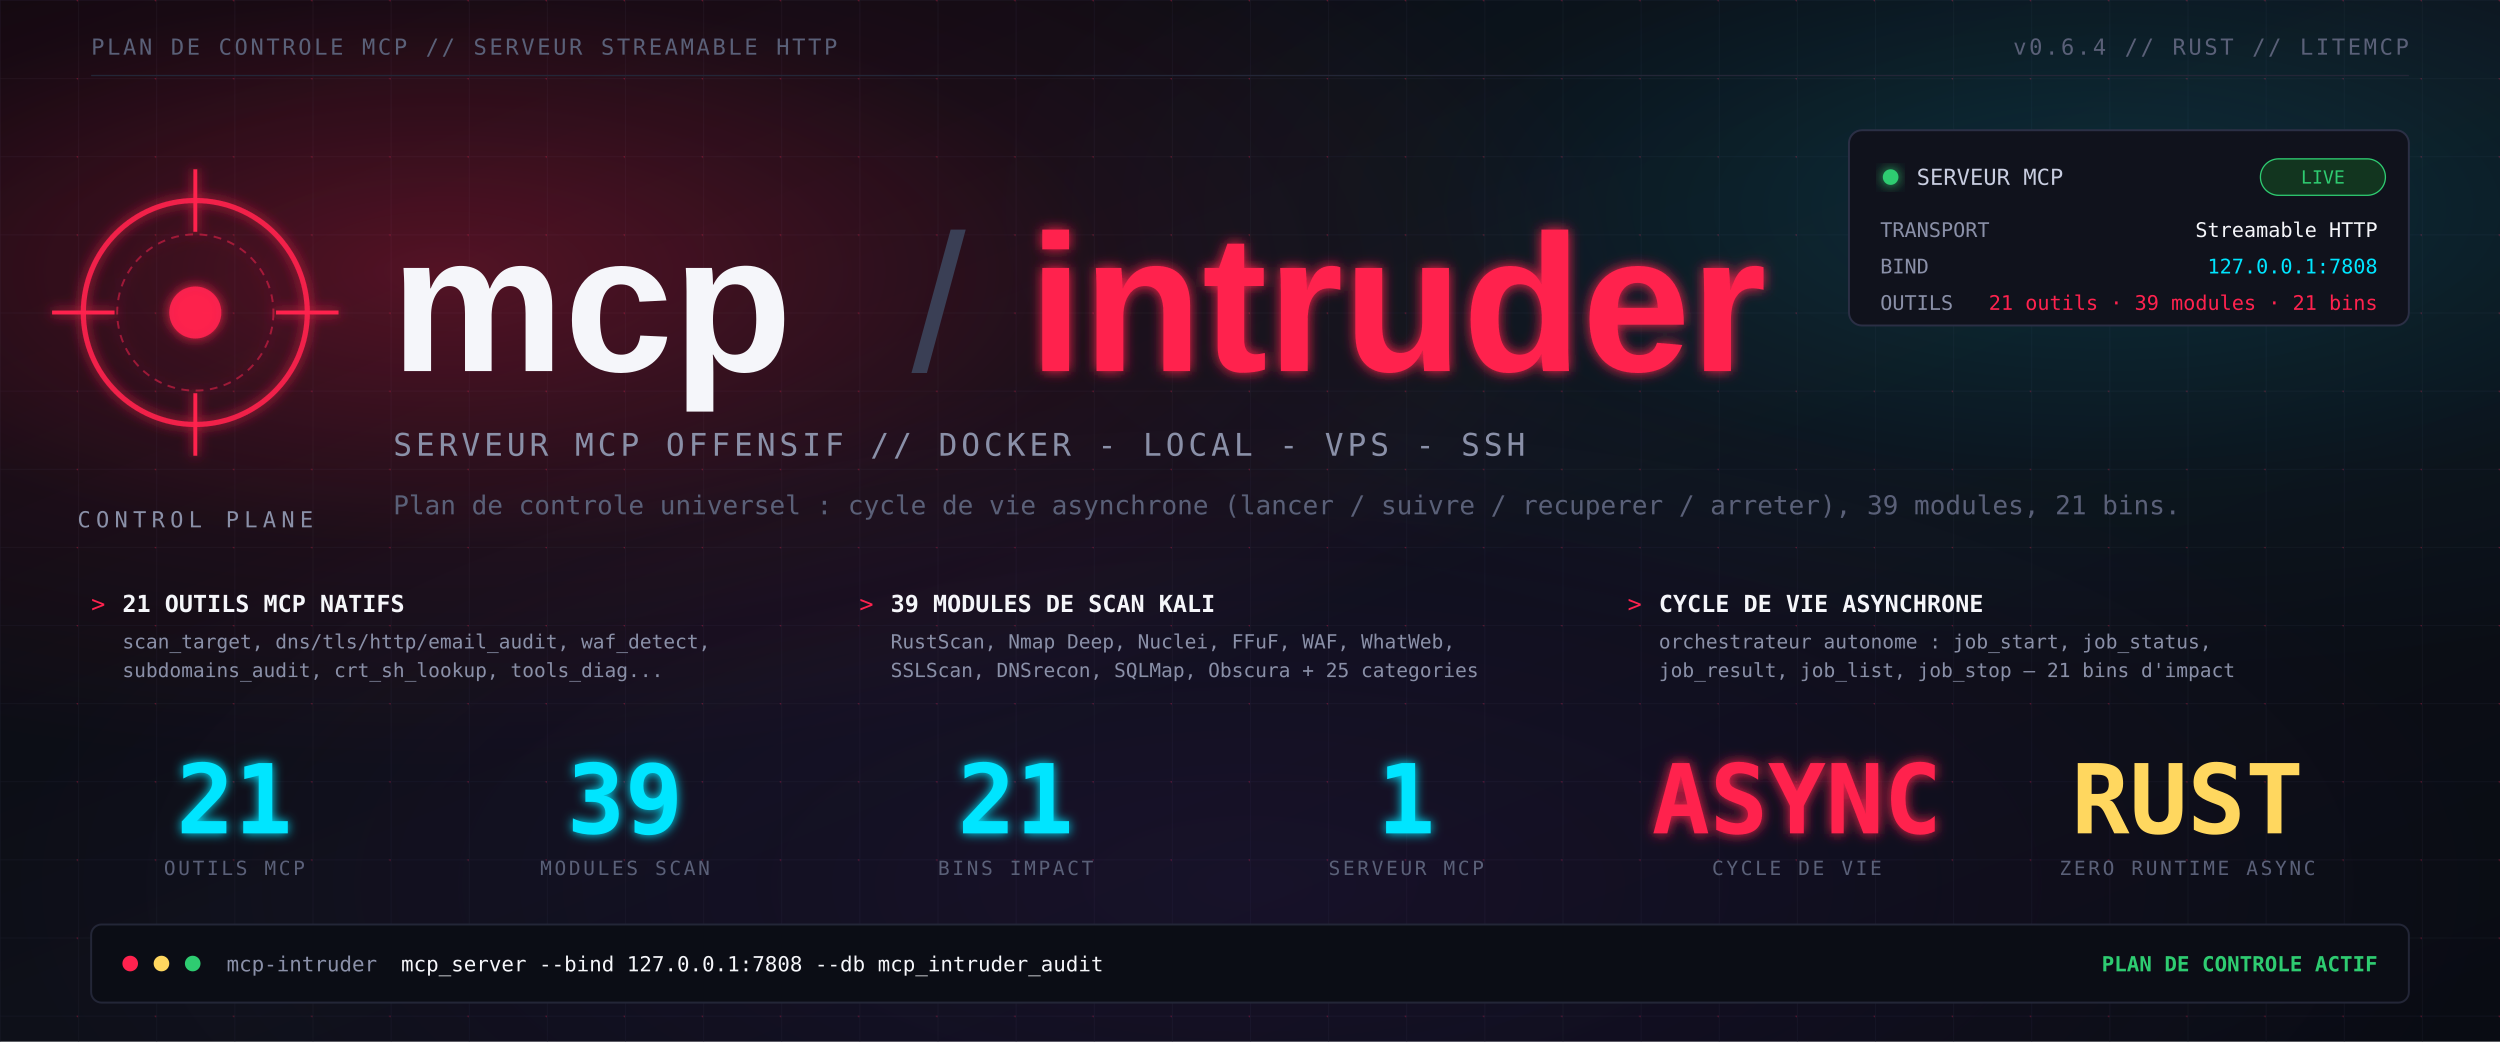
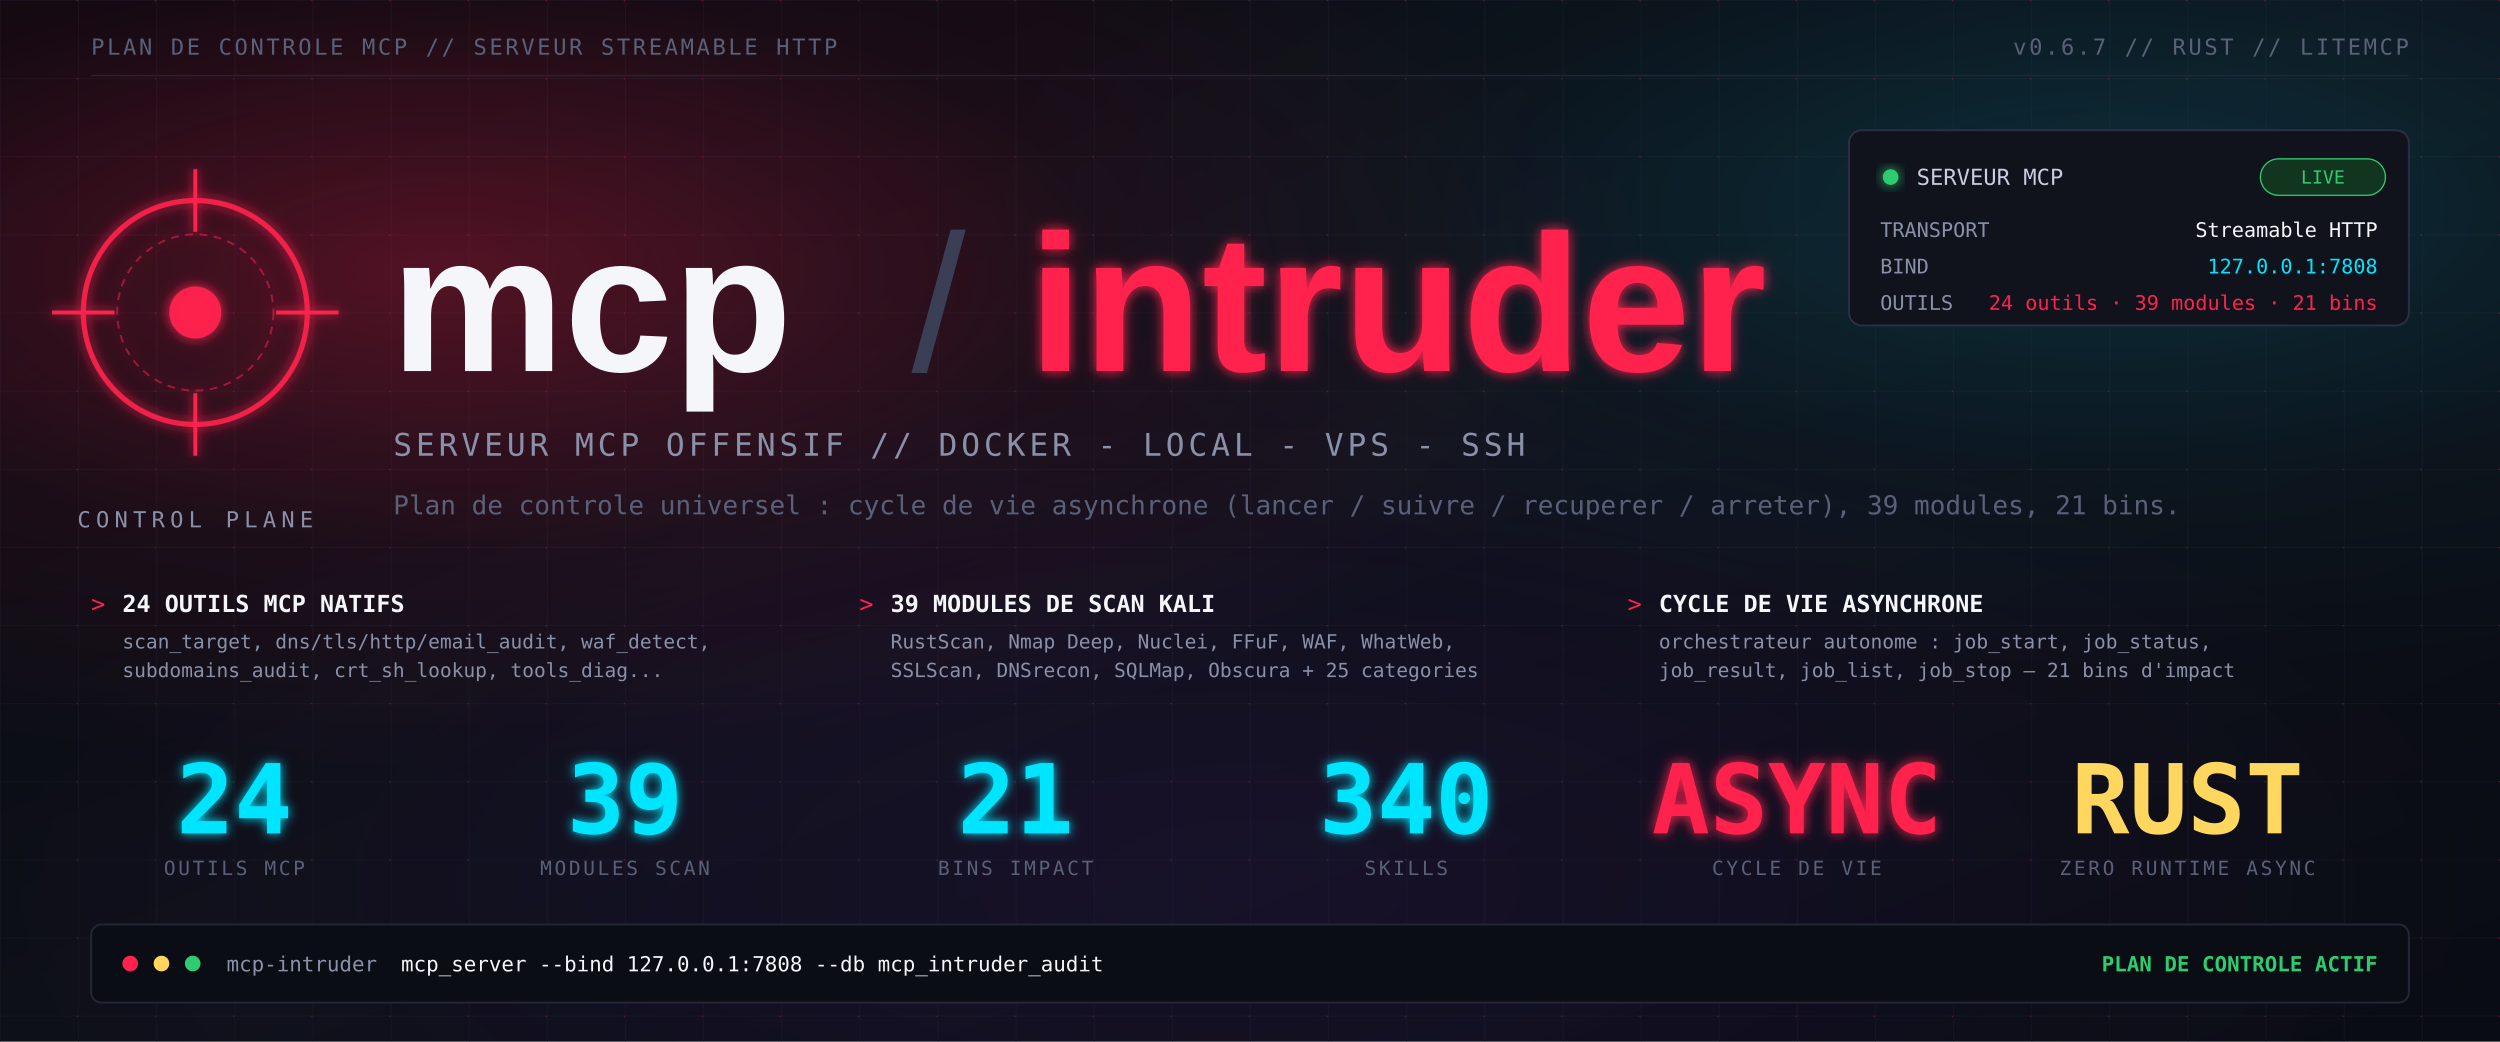
- <svg xmlns="http://www.w3.org/2000/svg" viewBox="0 0 1920 800" width="1920" height="800" role="img" aria-label="MCP Intruder - Serveur MCP offensif - 21 outils, 39 modules de scan, 21 bins">
+ <svg xmlns="http://www.w3.org/2000/svg" viewBox="0 0 1920 800" width="1920" height="800" role="img" aria-label="MCP Intruder - Serveur MCP offensif - 24 outils, 340 skills, 39 modules de scan, 21 bins">
  <defs>
    <linearGradient id="bg" x1="0" y1="0" x2="1" y2="1">
      <stop offset="0%" stop-color="#07080e" />
      <stop offset="50%" stop-color="#0e1019" />
      <stop offset="100%" stop-color="#090c13" />
    </linearGradient>
    <radialGradient id="hot" cx="18%" cy="26%" r="48%">
      <stop offset="0%" stop-color="#ff224e" stop-opacity="0.30" />
      <stop offset="55%" stop-color="#ff224e" stop-opacity="0.07" />
      <stop offset="100%" stop-color="#ff224e" stop-opacity="0" />
    </radialGradient>
    <radialGradient id="cool" cx="84%" cy="20%" r="45%">
      <stop offset="0%" stop-color="#00e5ff" stop-opacity="0.14" />
      <stop offset="60%" stop-color="#00e5ff" stop-opacity="0.03" />
      <stop offset="100%" stop-color="#00e5ff" stop-opacity="0" />
    </radialGradient>
    <radialGradient id="accent-purple" cx="50%" cy="85%" r="50%">
      <stop offset="0%" stop-color="#7928ca" stop-opacity="0.10" />
      <stop offset="100%" stop-color="#7928ca" stop-opacity="0" />
    </radialGradient>
    <pattern id="grid" x="0" y="0" width="60" height="60" patternUnits="userSpaceOnUse">
      <path d="M 60 0 L 0 0 0 60" fill="none" stroke="#1d2030" stroke-width="0.8" opacity="0.6" />
      <circle cx="60" cy="0" r="1.2" fill="#ff224e" opacity="0.3" />
    </pattern>
    <filter id="glow" x="-40%" y="-40%" width="180%" height="180%">
      <feGaussianBlur stdDeviation="5" result="blur" />
      <feMerge>
        <feMergeNode in="blur" />
        <feMergeNode in="SourceGraphic" />
      </feMerge>
    </filter>
    <filter id="glowCyan" x="-40%" y="-40%" width="180%" height="180%">
      <feGaussianBlur stdDeviation="4" result="blur" />
      <feMerge>
        <feMergeNode in="blur" />
        <feMergeNode in="SourceGraphic" />
      </feMerge>
    </filter>
  </defs>
  <rect width="1920" height="800" fill="url(#bg)" />
  <rect width="1920" height="800" fill="url(#grid)" />
  <rect width="1920" height="800" fill="url(#hot)" />
  <rect width="1920" height="800" fill="url(#cool)" />
  <rect width="1920" height="800" fill="url(#accent-purple)" />
  <text x="70" y="42" font-family="monospace" font-size="17" fill="#5a6078" letter-spacing="2">PLAN DE CONTROLE MCP // SERVEUR STREAMABLE HTTP</text>
-   <text x="1850" y="42" text-anchor="end" font-family="monospace" font-size="17" fill="#5a6078" letter-spacing="2">v0.6.4 // RUST // LITEMCP</text>
+   <text x="1850" y="42" text-anchor="end" font-family="monospace" font-size="17" fill="#5a6078" letter-spacing="2">v0.6.7 // RUST // LITEMCP</text>
  <line x1="70" y1="58" x2="1850" y2="58" stroke="#232637" stroke-width="1" />
  <g transform="translate(150,240)" filter="url(#glow)">
    <circle r="86" fill="none" stroke="#ff224e" stroke-width="4" opacity="0.9" />
    <circle r="60" fill="none" stroke="#ff224e" stroke-width="1.5" opacity="0.5" stroke-dasharray="6 5" />
    <circle r="20" fill="#ff224e" opacity="0.92" />
    <line x1="-110" y1="0" x2="-62" y2="0" stroke="#ff224e" stroke-width="3" />
    <line x1="62" y1="0" x2="110" y2="0" stroke="#ff224e" stroke-width="3" />
    <line x1="0" y1="-110" x2="0" y2="-62" stroke="#ff224e" stroke-width="3" />
    <line x1="0" y1="62" x2="0" y2="110" stroke="#ff224e" stroke-width="3" />
  </g>
  <text x="150" y="405" text-anchor="middle" font-family="monospace" font-size="17" fill="#8a90a8" letter-spacing="4">CONTROL PLANE</text>
  <text x="300" y="285" font-family="'Segoe UI', Arial, sans-serif" font-size="150" font-weight="800" fill="#f5f6fa">mcp</text>
  <text x="700" y="285" font-family="'Segoe UI', Arial, sans-serif" font-size="150" font-weight="300" fill="#3a3f55">/</text>
  <text x="790" y="285" font-family="'Segoe UI', Arial, sans-serif" font-size="150" font-weight="800" fill="#ff224e" filter="url(#glow)">intruder</text>
  <text x="302" y="350" font-family="monospace" font-size="24" fill="#8a90a8" letter-spacing="3">SERVEUR MCP OFFENSIF // DOCKER - LOCAL - VPS - SSH</text>
  <text x="302" y="395" font-family="monospace" font-size="20" fill="#5a6078">Plan de controle universel : cycle de vie asynchrone (lancer / suivre / recuperer / arreter), 39 modules, 21 bins.</text>
  <g transform="translate(1420,100)">
    <rect width="430" height="150" rx="10" fill="#10121c" stroke="#2b2f45" stroke-width="1.5" />
    <circle cx="32" cy="36" r="6" fill="#2ecc71" filter="url(#glow)" />
    <text x="52" y="42" font-family="monospace" font-size="17" fill="#c8cde0">SERVEUR MCP</text>
    <rect x="316" y="22" width="96" height="28" rx="14" fill="#12351f" stroke="#2ecc71" stroke-width="1" />
    <text x="364" y="41" text-anchor="middle" font-family="monospace" font-size="14" fill="#2ecc71">LIVE</text>
    <text x="24" y="82" font-family="monospace" font-size="15.5" fill="#8a90a8">TRANSPORT</text>
    <text x="406" y="82" text-anchor="end" font-family="monospace" font-size="15.5" fill="#f5f6fa">Streamable HTTP</text>
    <text x="24" y="110" font-family="monospace" font-size="15.5" fill="#8a90a8">BIND</text>
    <text x="406" y="110" text-anchor="end" font-family="monospace" font-size="15.5" fill="#00e5ff">127.0.0.1:7808</text>
    <text x="24" y="138" font-family="monospace" font-size="15.5" fill="#8a90a8">OUTILS</text>
-     <text x="406" y="138" text-anchor="end" font-family="monospace" font-size="15.5" fill="#ff224e">21 outils · 39 modules · 21 bins</text>
+     <text x="406" y="138" text-anchor="end" font-family="monospace" font-size="15.5" fill="#ff224e">24 outils · 39 modules · 21 bins</text>
  </g>
  <g font-family="monospace">
    <g transform="translate(70,470)">
      <text x="0" y="0" font-size="18" fill="#ff224e">&gt;</text>
-       <text x="24" y="0" font-size="18" fill="#f5f6fa" font-weight="bold">21 OUTILS MCP NATIFS</text>
+       <text x="24" y="0" font-size="18" fill="#f5f6fa" font-weight="bold">24 OUTILS MCP NATIFS</text>
      <text x="24" y="28" font-size="15" fill="#8a90a8">scan_target, dns/tls/http/email_audit, waf_detect,</text>
      <text x="24" y="50" font-size="15" fill="#8a90a8">subdomains_audit, crt_sh_lookup, tools_diag...</text>
    </g>
    <g transform="translate(660,470)">
      <text x="0" y="0" font-size="18" fill="#ff224e">&gt;</text>
      <text x="24" y="0" font-size="18" fill="#f5f6fa" font-weight="bold">39 MODULES DE SCAN KALI</text>
      <text x="24" y="28" font-size="15" fill="#8a90a8">RustScan, Nmap Deep, Nuclei, FFuF, WAF, WhatWeb,</text>
      <text x="24" y="50" font-size="15" fill="#8a90a8">SSLScan, DNSrecon, SQLMap, Obscura + 25 categories</text>
    </g>
    <g transform="translate(1250,470)">
      <text x="0" y="0" font-size="18" fill="#ff224e">&gt;</text>
      <text x="24" y="0" font-size="18" fill="#f5f6fa" font-weight="bold">CYCLE DE VIE ASYNCHRONE</text>
      <text x="24" y="28" font-size="15" fill="#8a90a8">orchestrateur autonome : job_start, job_status,</text>
      <text x="24" y="50" font-size="15" fill="#8a90a8">job_result, job_list, job_stop — 21 bins d'impact</text>
    </g>
  </g>
  <g font-family="monospace" text-anchor="middle">
-     <text x="180" y="640" font-size="74" font-weight="bold" fill="#00e5ff" filter="url(#glowCyan)">21</text>
+     <text x="180" y="640" font-size="74" font-weight="bold" fill="#00e5ff" filter="url(#glowCyan)">24</text>
    <text x="180" y="672" font-size="15" fill="#5a6078" letter-spacing="2">OUTILS MCP</text>
    <text x="480" y="640" font-size="74" font-weight="bold" fill="#00e5ff" filter="url(#glowCyan)">39</text>
    <text x="480" y="672" font-size="15" fill="#5a6078" letter-spacing="2">MODULES SCAN</text>
    <text x="780" y="640" font-size="74" font-weight="bold" fill="#00e5ff" filter="url(#glowCyan)">21</text>
    <text x="780" y="672" font-size="15" fill="#5a6078" letter-spacing="2">BINS IMPACT</text>
-     <text x="1080" y="640" font-size="74" font-weight="bold" fill="#00e5ff" filter="url(#glowCyan)">1</text>
-     <text x="1080" y="672" font-size="15" fill="#5a6078" letter-spacing="2">SERVEUR MCP</text>
+     <text x="1080" y="640" font-size="74" font-weight="bold" fill="#00e5ff" filter="url(#glowCyan)">340</text>
+     <text x="1080" y="672" font-size="15" fill="#5a6078" letter-spacing="2">SKILLS</text>
    <text x="1380" y="640" font-size="74" font-weight="bold" fill="#ff224e" filter="url(#glow)">ASYNC</text>
    <text x="1380" y="672" font-size="15" fill="#5a6078" letter-spacing="2">CYCLE DE VIE</text>
    <text x="1680" y="640" font-size="74" font-weight="bold" fill="#ffd75f">RUST</text>
    <text x="1680" y="672" font-size="15" fill="#5a6078" letter-spacing="2">ZERO RUNTIME ASYNC</text>
  </g>
  <g transform="translate(70,710)">
    <rect width="1780" height="60" rx="8" fill="#0b0d15" stroke="#232637" stroke-width="1.5" />
    <circle cx="30" cy="30" r="6" fill="#ff224e" />
    <circle cx="54" cy="30" r="6" fill="#ffd75f" />
    <circle cx="78" cy="30" r="6" fill="#2ecc71" />
    <text x="104" y="36" font-family="monospace" font-size="16" fill="#8a90a8">mcp-intruder</text>
    <text x="238" y="36" font-family="monospace" font-size="16" fill="#f5f6fa">mcp_server --bind 127.0.0.1:7808 --db mcp_intruder_audit</text>
    <text x="1756" y="36" text-anchor="end" font-family="monospace" font-size="16" fill="#2ecc71" font-weight="bold">PLAN DE CONTROLE ACTIF</text>
  </g>
</svg>
